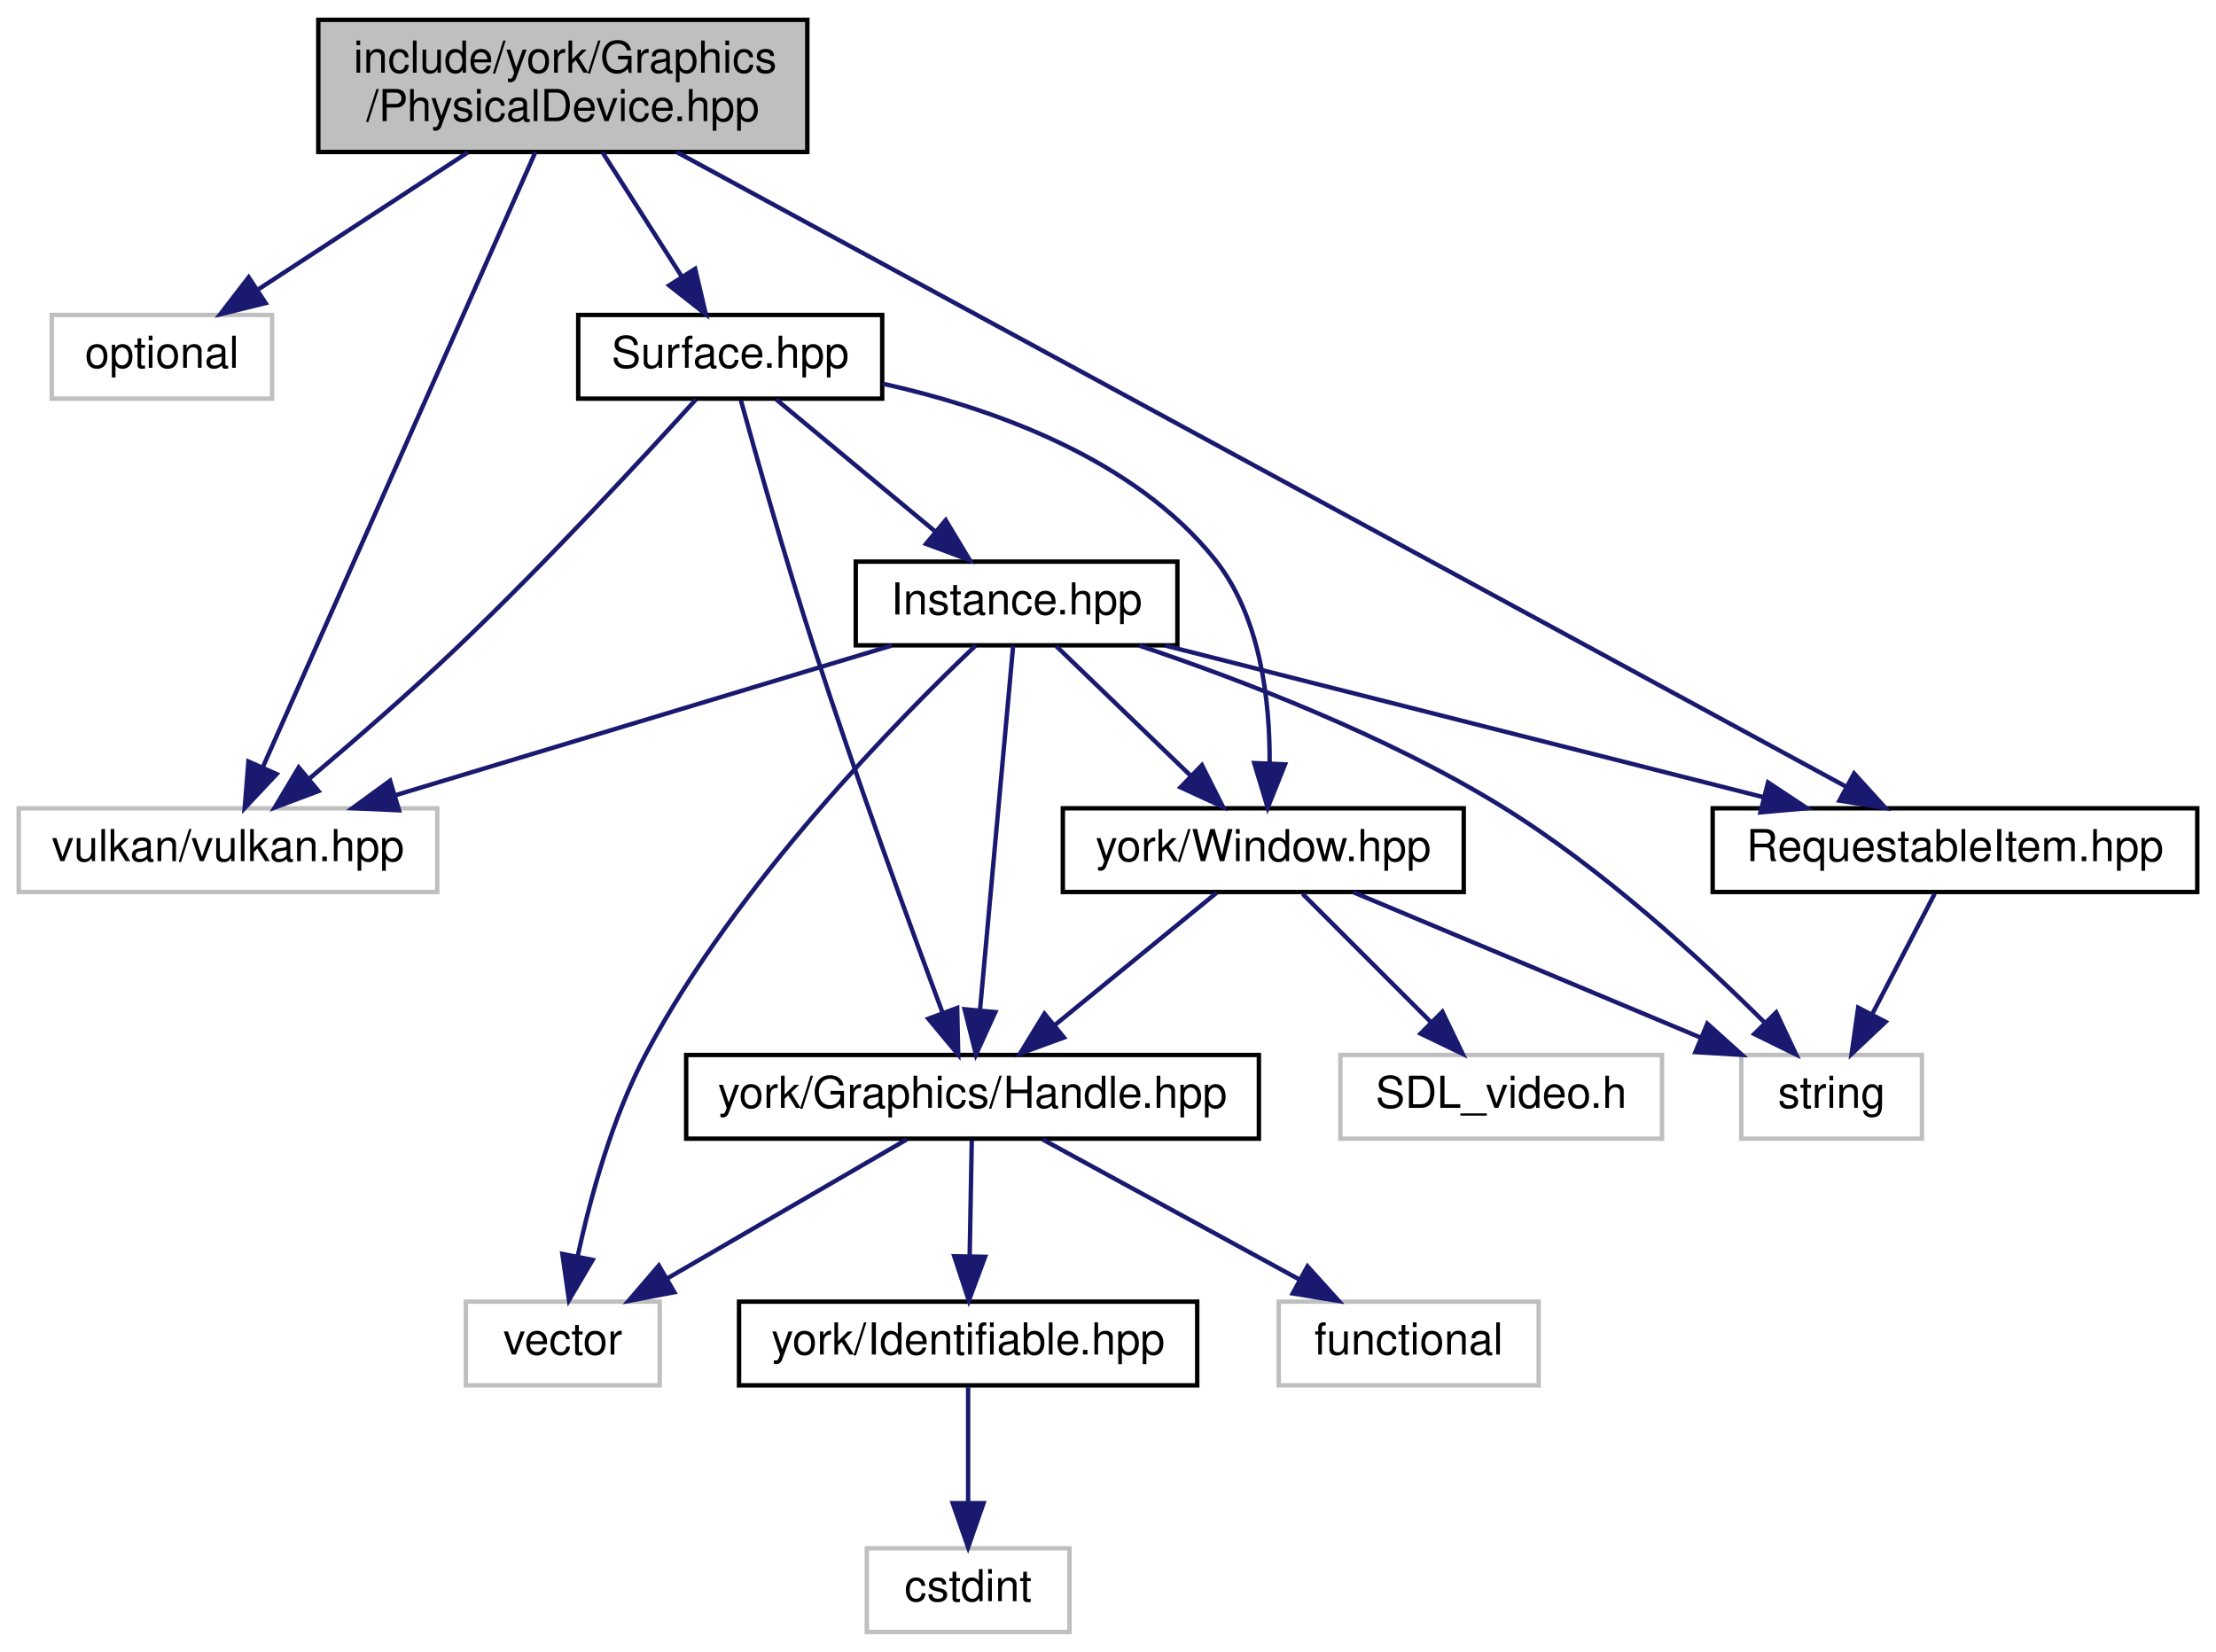
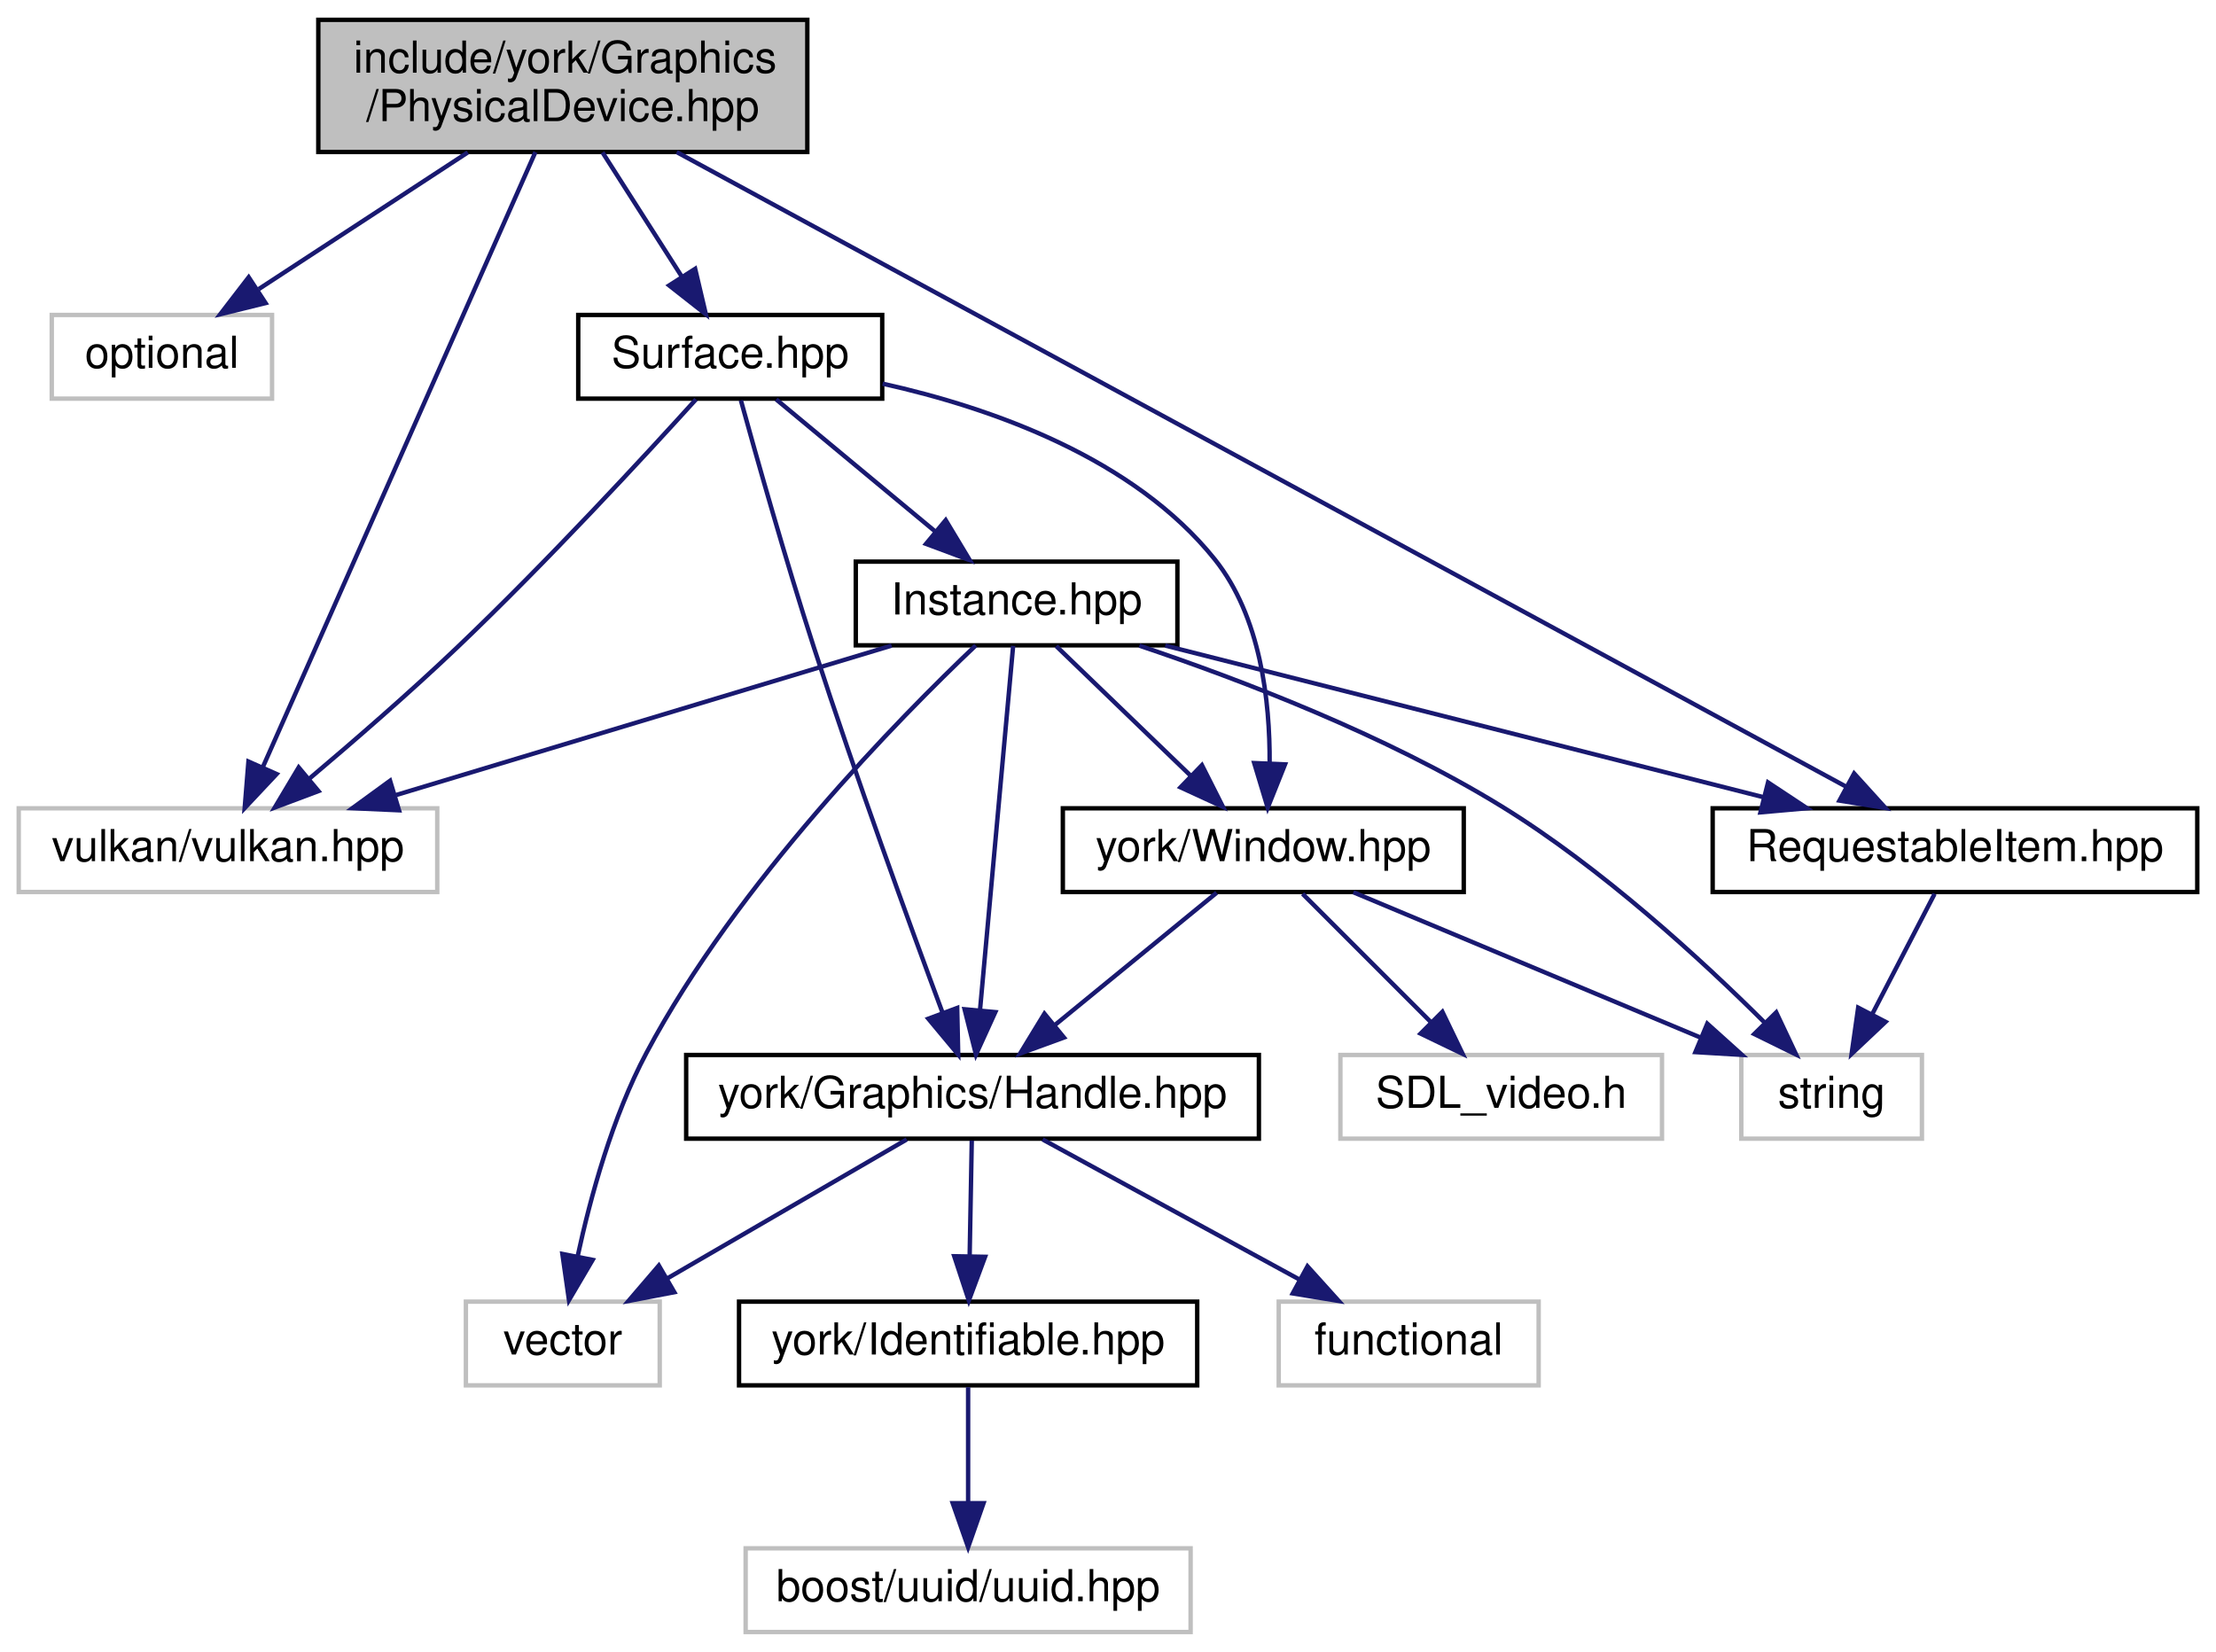
<svg xmlns="http://www.w3.org/2000/svg" xmlns:xlink="http://www.w3.org/1999/xlink" width="503pt" height="375pt" viewBox="0.00 0.00 502.50 375.00">
  <g id="graph0" class="graph" transform="scale(1 1) rotate(0) translate(4 371)">
    <g id="node1" class="node">
      <g id="a_node1">
        <a xlink:title=" ">
          <polygon fill="#bfbfbf" stroke="black" points="68,-336.5 68,-366.5 179,-366.5 179,-336.5 68,-336.5" />
          <text text-anchor="start" x="76" y="-354.5" font-family="Helvetica,sans-Serif" font-size="10.00">include/york/Graphics</text>
          <text text-anchor="middle" x="123.5" y="-343.5" font-family="Helvetica,sans-Serif" font-size="10.00">/PhysicalDevice.hpp</text>
        </a>
      </g>
    </g>
    <g id="node2" class="node">
      <g id="a_node2">
        <a xlink:title=" ">
          <polygon fill="none" stroke="#bfbfbf" points="7.5,-280.5 7.5,-299.5 57.5,-299.5 57.5,-280.5 7.5,-280.5" />
          <text text-anchor="middle" x="32.5" y="-287.5" font-family="Helvetica,sans-Serif" font-size="10.00">optional</text>
        </a>
      </g>
    </g>
    <g id="edge1" class="edge">
      <path fill="none" stroke="midnightblue" d="M101.93,-336.4C87.62,-327.04 68.89,-314.79 54.49,-305.38" />
      <polygon fill="midnightblue" stroke="midnightblue" points="56.03,-302.2 45.74,-299.66 52.2,-308.06 56.03,-302.2" />
    </g>
    <g id="node3" class="node">
      <g id="a_node3">
        <a xlink:title=" ">
          <polygon fill="none" stroke="#bfbfbf" points="0,-168.5 0,-187.5 95,-187.5 95,-168.5 0,-168.5" />
          <text text-anchor="middle" x="47.5" y="-175.5" font-family="Helvetica,sans-Serif" font-size="10.00">vulkan/vulkan.hpp</text>
        </a>
      </g>
    </g>
    <g id="edge2" class="edge">
      <path fill="none" stroke="midnightblue" d="M117.28,-336.47C103.53,-305.44 70.57,-231.05 55.39,-196.81" />
      <polygon fill="midnightblue" stroke="midnightblue" points="58.54,-195.28 51.29,-187.56 52.14,-198.12 58.54,-195.28" />
    </g>
    <g id="node4" class="node">
      <g id="a_node4">
        <a xlink:href="_surface_8hpp.html" target="_top" xlink:title=" ">
          <polygon fill="none" stroke="black" points="127,-280.5 127,-299.5 196,-299.5 196,-280.5 127,-280.5" />
          <text text-anchor="middle" x="161.5" y="-287.5" font-family="Helvetica,sans-Serif" font-size="10.00">Surface.hpp</text>
        </a>
      </g>
    </g>
    <g id="edge3" class="edge">
      <path fill="none" stroke="midnightblue" d="M132.51,-336.4C137.91,-327.93 144.83,-317.1 150.55,-308.14" />
      <polygon fill="midnightblue" stroke="midnightblue" points="153.54,-309.97 155.97,-299.66 147.64,-306.2 153.54,-309.97" />
    </g>
    <g id="node14" class="node">
      <g id="a_node14">
        <a xlink:href="_requestable_item_8hpp.html" target="_top" xlink:title=" ">
          <polygon fill="none" stroke="black" points="384.5,-168.5 384.5,-187.5 494.5,-187.5 494.5,-168.5 384.5,-168.5" />
          <text text-anchor="middle" x="439.5" y="-175.5" font-family="Helvetica,sans-Serif" font-size="10.00">RequestableItem.hpp</text>
        </a>
      </g>
    </g>
    <g id="edge22" class="edge">
      <path fill="none" stroke="midnightblue" d="M149.36,-336.47C209.12,-304.03 356.17,-224.23 414.79,-192.41" />
      <polygon fill="midnightblue" stroke="midnightblue" points="416.61,-195.41 423.73,-187.56 413.27,-189.25 416.61,-195.41" />
    </g>
    <g id="edge4" class="edge">
      <path fill="none" stroke="midnightblue" d="M153.73,-280.33C142.22,-267.63 119.82,-243.36 99.5,-224 88.7,-213.71 76.04,-202.74 65.93,-194.2" />
      <polygon fill="midnightblue" stroke="midnightblue" points="68.04,-191.41 58.12,-187.68 63.55,-196.78 68.04,-191.41" />
    </g>
    <g id="node5" class="node">
      <g id="a_node5">
        <a xlink:href="_window_8hpp.html" target="_top" xlink:title=" ">
          <polygon fill="none" stroke="black" points="237,-168.5 237,-187.5 328,-187.5 328,-168.5 237,-168.5" />
          <text text-anchor="middle" x="282.5" y="-175.5" font-family="Helvetica,sans-Serif" font-size="10.00">york/Window.hpp</text>
        </a>
      </g>
    </g>
    <g id="edge5" class="edge">
      <path fill="none" stroke="midnightblue" d="M196.1,-283.9C220.9,-278.38 253.06,-267.03 271.5,-244 281.88,-231.03 284.03,-211.86 283.94,-197.7" />
      <polygon fill="midnightblue" stroke="midnightblue" points="287.43,-197.47 283.5,-187.63 280.44,-197.77 287.43,-197.47" />
    </g>
    <g id="node8" class="node">
      <g id="a_node8">
        <a xlink:href="_handle_8hpp.html" target="_top" xlink:title="Contains the declarations for the Handle classes which form the basis of our Vulkan implementation.">
          <polygon fill="none" stroke="black" points="151.5,-112.5 151.5,-131.5 281.5,-131.5 281.5,-112.5 151.5,-112.5" />
          <text text-anchor="middle" x="216.5" y="-119.5" font-family="Helvetica,sans-Serif" font-size="10.00">york/Graphics/Handle.hpp</text>
        </a>
      </g>
    </g>
    <g id="edge13" class="edge">
      <path fill="none" stroke="midnightblue" d="M163.92,-280.12C167.38,-267.56 174.05,-243.91 180.5,-224 189.99,-194.73 202.23,-161.15 209.72,-141.03" />
      <polygon fill="midnightblue" stroke="midnightblue" points="213.02,-142.18 213.25,-131.59 206.47,-139.73 213.02,-142.18" />
    </g>
    <g id="node13" class="node">
      <g id="a_node13">
        <a xlink:href="_instance_8hpp.html" target="_top" xlink:title=" ">
          <polygon fill="none" stroke="black" points="190,-224.5 190,-243.5 263,-243.5 263,-224.5 190,-224.5" />
          <text text-anchor="middle" x="226.5" y="-231.5" font-family="Helvetica,sans-Serif" font-size="10.00">Instance.hpp</text>
        </a>
      </g>
    </g>
    <g id="edge14" class="edge">
      <path fill="none" stroke="midnightblue" d="M171.94,-280.32C181.65,-272.26 196.32,-260.08 208,-250.37" />
      <polygon fill="midnightblue" stroke="midnightblue" points="210.41,-252.92 215.87,-243.83 205.94,-247.53 210.41,-252.92" />
    </g>
    <g id="node6" class="node">
      <g id="a_node6">
        <a xlink:title=" ">
          <polygon fill="none" stroke="#bfbfbf" points="391,-112.5 391,-131.5 432,-131.5 432,-112.5 391,-112.5" />
          <text text-anchor="middle" x="411.5" y="-119.5" font-family="Helvetica,sans-Serif" font-size="10.00">string</text>
        </a>
      </g>
    </g>
    <g id="edge6" class="edge">
      <path fill="none" stroke="midnightblue" d="M302.94,-168.44C324.17,-159.56 357.6,-145.56 381.75,-135.45" />
      <polygon fill="midnightblue" stroke="midnightblue" points="383.28,-138.61 391.16,-131.52 380.58,-132.15 383.28,-138.61" />
    </g>
    <g id="node7" class="node">
      <g id="a_node7">
        <a xlink:title=" ">
          <polygon fill="none" stroke="#bfbfbf" points="300,-112.5 300,-131.5 373,-131.5 373,-112.5 300,-112.5" />
          <text text-anchor="middle" x="336.5" y="-119.5" font-family="Helvetica,sans-Serif" font-size="10.00">SDL_video.h</text>
        </a>
      </g>
    </g>
    <g id="edge7" class="edge">
      <path fill="none" stroke="midnightblue" d="M291.42,-168.08C299.28,-160.22 310.93,-148.57 320.42,-139.08" />
      <polygon fill="midnightblue" stroke="midnightblue" points="323.15,-141.3 327.75,-131.75 318.2,-136.35 323.15,-141.3" />
    </g>
    <g id="edge8" class="edge">
      <path fill="none" stroke="midnightblue" d="M271.9,-168.32C262.04,-160.26 247.15,-148.08 235.28,-138.37" />
      <polygon fill="midnightblue" stroke="midnightblue" points="237.25,-135.46 227.3,-131.83 232.82,-140.88 237.25,-135.46" />
    </g>
    <g id="node9" class="node">
      <g id="a_node9">
        <a xlink:title=" ">
          <polygon fill="none" stroke="#bfbfbf" points="101.5,-56.5 101.5,-75.5 145.5,-75.5 145.5,-56.5 101.5,-56.5" />
          <text text-anchor="middle" x="123.5" y="-63.5" font-family="Helvetica,sans-Serif" font-size="10.00">vector</text>
        </a>
      </g>
    </g>
    <g id="edge9" class="edge">
      <path fill="none" stroke="midnightblue" d="M201.56,-112.32C186.91,-103.82 164.37,-90.73 147.26,-80.8" />
      <polygon fill="midnightblue" stroke="midnightblue" points="148.81,-77.65 138.4,-75.65 145.3,-83.7 148.81,-77.65" />
    </g>
    <g id="node10" class="node">
      <g id="a_node10">
        <a xlink:title=" ">
          <polygon fill="none" stroke="#bfbfbf" points="286,-56.5 286,-75.5 345,-75.5 345,-56.5 286,-56.5" />
          <text text-anchor="middle" x="315.5" y="-63.5" font-family="Helvetica,sans-Serif" font-size="10.00">functional</text>
        </a>
      </g>
    </g>
    <g id="edge10" class="edge">
      <path fill="none" stroke="midnightblue" d="M232.41,-112.32C248.14,-103.74 272.44,-90.49 290.71,-80.52" />
      <polygon fill="midnightblue" stroke="midnightblue" points="292.53,-83.52 299.63,-75.65 289.18,-77.37 292.53,-83.52" />
    </g>
    <g id="node11" class="node">
      <g id="a_node11">
        <a xlink:href="_identifiable_8hpp.html" target="_top" xlink:title=" ">
          <polygon fill="none" stroke="black" points="163.5,-56.5 163.5,-75.5 267.5,-75.5 267.5,-56.5 163.5,-56.5" />
          <text text-anchor="middle" x="215.5" y="-63.5" font-family="Helvetica,sans-Serif" font-size="10.00">york/Identifiable.hpp</text>
        </a>
      </g>
    </g>
    <g id="edge11" class="edge">
      <path fill="none" stroke="midnightblue" d="M216.33,-112.08C216.2,-105.01 216.02,-94.86 215.85,-85.99" />
      <polygon fill="midnightblue" stroke="midnightblue" points="219.35,-85.68 215.66,-75.75 212.35,-85.81 219.35,-85.68" />
    </g>
    <g id="node12" class="node">
      <g id="a_node12">
        <a xlink:title=" ">
-           <polygon fill="none" stroke="#bfbfbf" points="192.5,-0.5 192.5,-19.5 238.5,-19.5 238.5,-0.5 192.5,-0.5" />
-           <text text-anchor="middle" x="215.5" y="-7.5" font-family="Helvetica,sans-Serif" font-size="10.00">cstdint</text>
+           <polygon fill="none" stroke="#bfbfbf" points="165,-0.5 165,-19.5 266,-19.5 266,-0.5 165,-0.5" />
+           <text text-anchor="middle" x="215.5" y="-7.5" font-family="Helvetica,sans-Serif" font-size="10.00">boost/uuid/uuid.hpp</text>
        </a>
      </g>
    </g>
    <g id="edge12" class="edge">
      <path fill="none" stroke="midnightblue" d="M215.5,-56.08C215.5,-49.01 215.5,-38.86 215.5,-29.99" />
      <polygon fill="midnightblue" stroke="midnightblue" points="219,-29.75 215.5,-19.75 212,-29.75 219,-29.75" />
    </g>
    <g id="edge17" class="edge">
      <path fill="none" stroke="midnightblue" d="M198.14,-224.44C167.76,-215.28 119.39,-200.69 85.68,-190.52" />
      <polygon fill="midnightblue" stroke="midnightblue" points="86.32,-187.05 75.73,-187.52 84.29,-193.76 86.32,-187.05" />
    </g>
    <g id="edge21" class="edge">
      <path fill="none" stroke="midnightblue" d="M235.5,-224.32C243.69,-216.42 256.01,-204.55 265.97,-194.94" />
      <polygon fill="midnightblue" stroke="midnightblue" points="268.57,-197.29 273.34,-187.83 263.71,-192.26 268.57,-197.29" />
    </g>
    <g id="edge15" class="edge">
      <path fill="none" stroke="midnightblue" d="M254.36,-224.43C277.34,-216.7 310.31,-204.1 336.5,-188 359.29,-173.99 382.02,-153.07 396.38,-138.77" />
      <polygon fill="midnightblue" stroke="midnightblue" points="398.93,-141.17 403.45,-131.59 393.94,-136.26 398.93,-141.17" />
    </g>
    <g id="edge18" class="edge">
      <path fill="none" stroke="midnightblue" d="M225.72,-224.37C224.1,-206.62 220.38,-165.67 218.19,-141.6" />
      <polygon fill="midnightblue" stroke="midnightblue" points="221.67,-141.23 217.28,-131.59 214.7,-141.87 221.67,-141.23" />
    </g>
    <g id="edge16" class="edge">
      <path fill="none" stroke="midnightblue" d="M217.23,-224.47C200.04,-208.14 163.07,-170.66 142.5,-132 134.73,-117.41 129.77,-99.23 126.87,-85.81" />
      <polygon fill="midnightblue" stroke="midnightblue" points="130.27,-84.98 124.9,-75.85 123.4,-86.33 130.27,-84.98" />
    </g>
    <g id="edge19" class="edge">
      <path fill="none" stroke="midnightblue" d="M260.25,-224.44C297.02,-215.12 355.95,-200.18 396.12,-190" />
      <polygon fill="midnightblue" stroke="midnightblue" points="397.07,-193.37 405.91,-187.52 395.35,-186.58 397.07,-193.37" />
    </g>
    <g id="edge20" class="edge">
      <path fill="none" stroke="midnightblue" d="M434.88,-168.08C431.04,-160.69 425.48,-149.95 420.74,-140.81" />
      <polygon fill="midnightblue" stroke="midnightblue" points="423.75,-139.02 416.04,-131.75 417.53,-142.24 423.75,-139.02" />
    </g>
  </g>
</svg>
